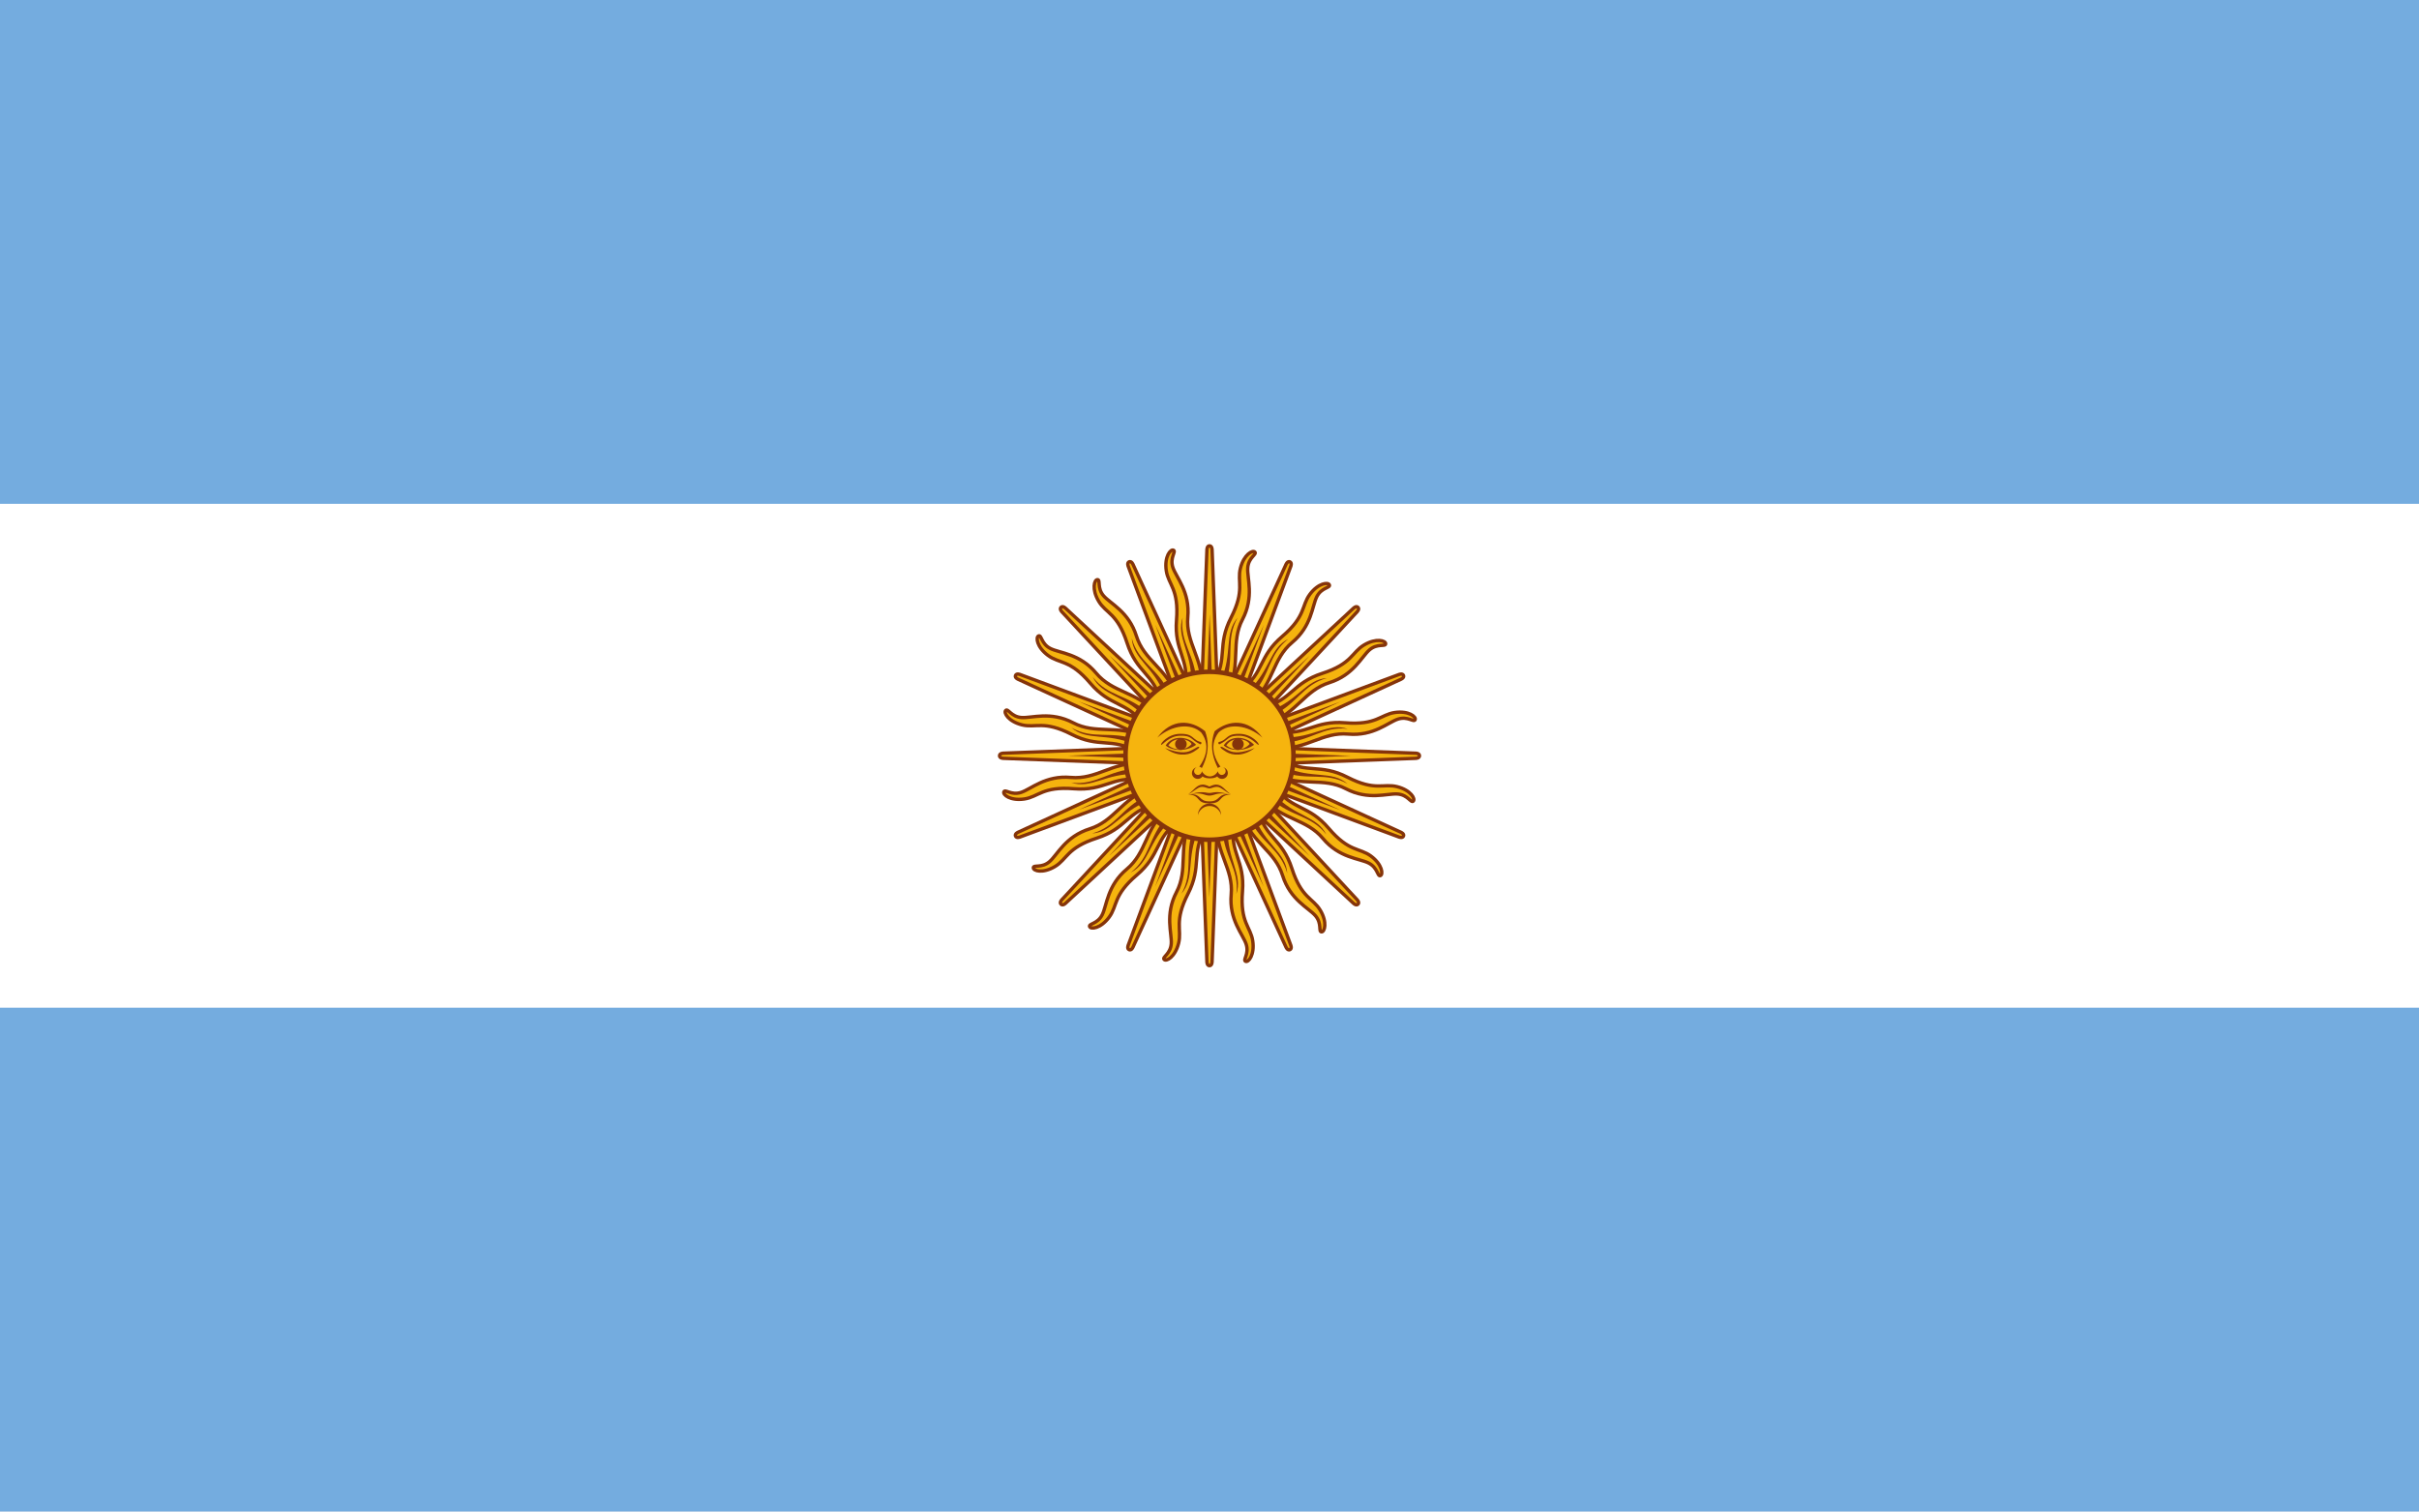
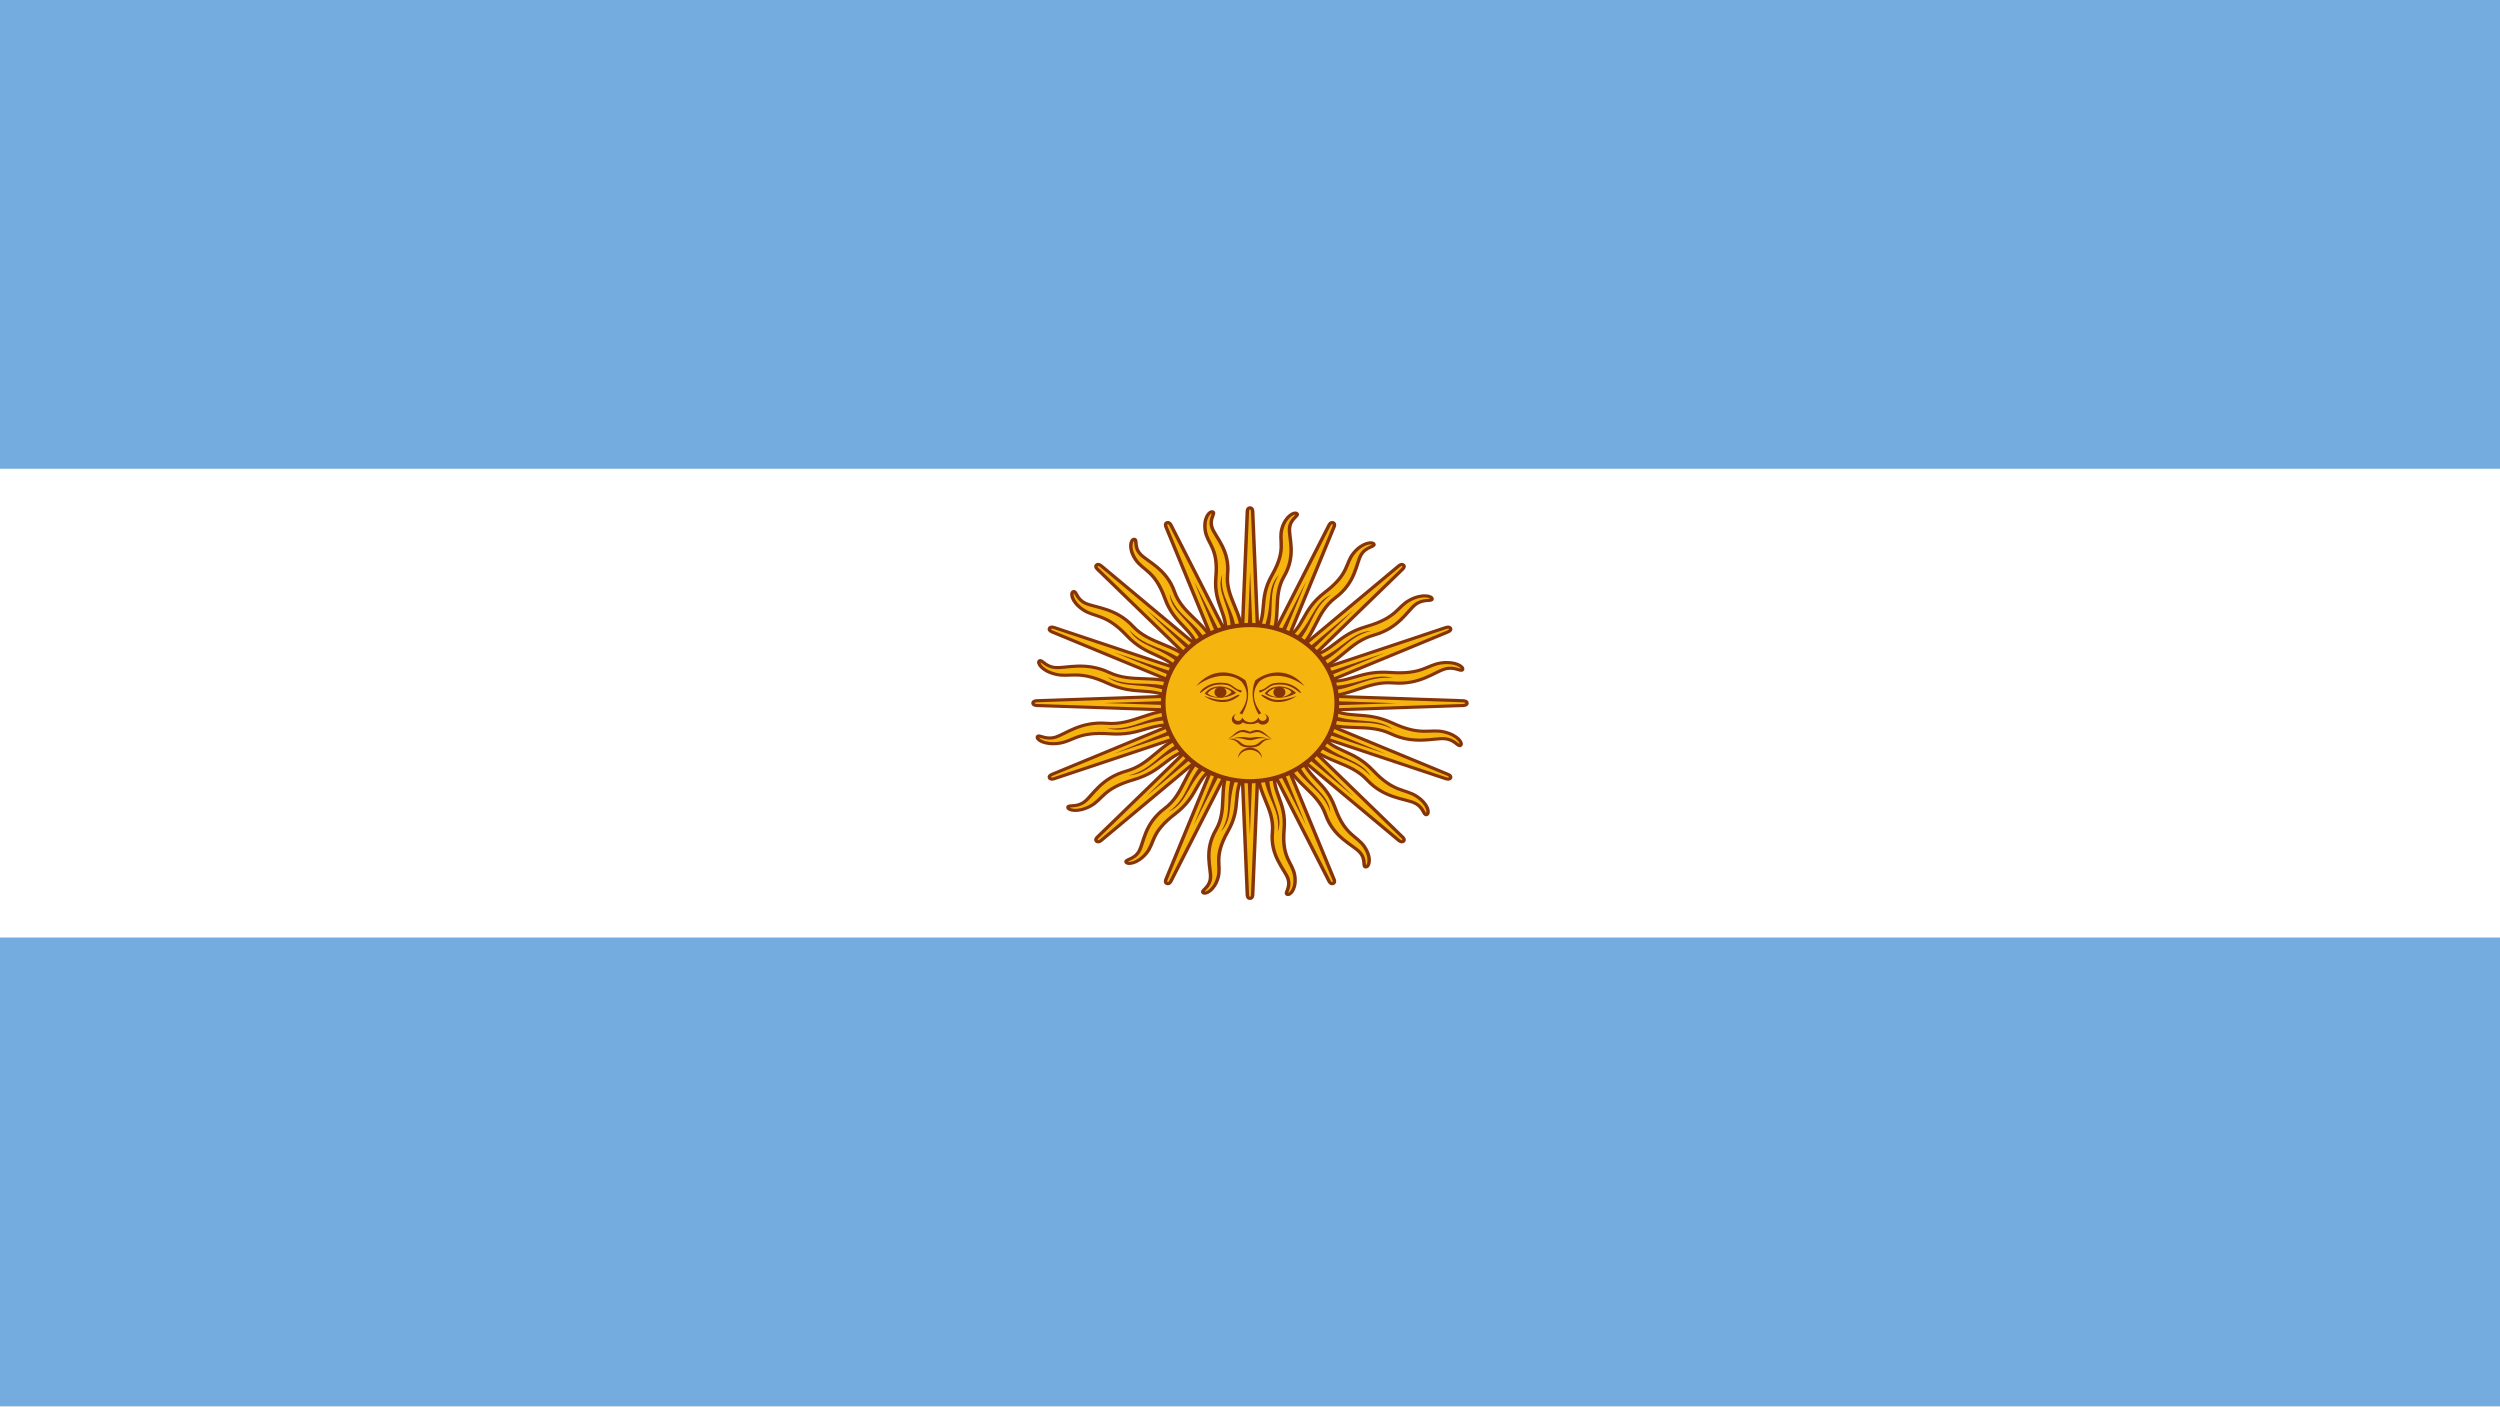
- <svg xmlns="http://www.w3.org/2000/svg" xmlns:xlink="http://www.w3.org/1999/xlink" viewBox="0 0 800 500">
-   <path fill="#74acdf" d="M0 0h800v500H0z" />
-   <path fill="#fff" d="M0 166.67h800v166.67H0z" />
-   <g id="c">
-     <path id="a" stroke-width="1.112" stroke="#85340a" fill="#f6b40e" d="M396.84 251.31l28.454 61.992s.49 1.185 1.28.859c.79-.327.299-1.512.299-1.512l-23.715-63.956m-.68 24.12c-.347 9.428 5.452 14.613 4.694 23.032-.757 8.42 3.867 13.18 4.94 16.454 1.073 3.274-1.16 5.232-.198 5.698.963.466 3.07-2.12 2.383-6.775-.687-4.655-4.22-6.037-3.39-16.32.83-10.283-4.206-12.678-2.98-22.058" />
-     <use xlink:href="#a" transform="rotate(22.5 400 250)" />
-     <use xlink:href="#a" transform="rotate(45 400 250)" />
-     <use xlink:href="#a" transform="rotate(67.5 400 250)" />
-     <path id="b" fill="#85340a" d="M404.31 274.41c.453 9.054 5.587 13.063 4.579 21.314 2.213-6.525-3.124-11.583-2.82-21.22m-7.649-23.757l19.487 42.577-16.329-43.887" />
-     <use xlink:href="#b" transform="rotate(22.5 400 250)" />
-     <use xlink:href="#b" transform="rotate(45 400 250)" />
-     <use xlink:href="#b" transform="rotate(67.5 400 250)" />
+ <svg xmlns="http://www.w3.org/2000/svg" xmlns:xlink="http://www.w3.org/1999/xlink" viewBox="0 0 1200 675" preserveAspectRatio="xMidYMid slice" width="100%" height="100%">
+   <g transform="scale(1.5, 1.35)">
+     <path fill="#74acdf" d="M0 0h800v500H0z" />
+     <path fill="#fff" d="M0 166.67h800v166.67H0z" />
+     <g id="c">
+       <path id="a" stroke-width="1.112" stroke="#85340a" fill="#f6b40e" d="M396.84 251.31l28.454 61.992s.49 1.185 1.28.859c.79-.327.299-1.512.299-1.512l-23.715-63.956m-.68 24.12c-.347 9.428 5.452 14.613 4.694 23.032-.757 8.42 3.867 13.18 4.94 16.454 1.073 3.274-1.16 5.232-.198 5.698.963.466 3.07-2.12 2.383-6.775-.687-4.655-4.22-6.037-3.39-16.32.83-10.283-4.206-12.678-2.98-22.058" />
+       <use xlink:href="#a" transform="rotate(22.5 400 250)" />
+       <use xlink:href="#a" transform="rotate(45 400 250)" />
+       <use xlink:href="#a" transform="rotate(67.5 400 250)" />
+       <path id="b" fill="#85340a" d="M404.31 274.41c.453 9.054 5.587 13.063 4.579 21.314 2.213-6.525-3.124-11.583-2.82-21.22m-7.649-23.757l19.487 42.577-16.329-43.887" />
+       <use xlink:href="#b" transform="rotate(22.5 400 250)" />
+       <use xlink:href="#b" transform="rotate(45 400 250)" />
+       <use xlink:href="#b" transform="rotate(67.5 400 250)" />
+     </g>
+     <use xlink:href="#c" transform="rotate(90 400 250)" />
+     <use xlink:href="#c" transform="rotate(180 400 250)" />
+     <use xlink:href="#c" transform="rotate(270 400 250)" />
+     <circle r="27.778" stroke="#85340a" cy="250" cx="400" stroke-width="1.5" fill="#f6b40e" />
+     <path id="h" fill="#843511" d="M409.47 244.06c-1.897 0-3.713.822-4.781 2.531 2.136 1.923 6.856 2.132 10.062-.219a7.333 7.333 0 00-5.281-2.312zm-.031.438c1.846-.034 3.571.814 3.812 1.656-2.136 2.35-5.55 2.146-7.687.437.935-1.495 2.439-2.067 3.875-2.094z" />
+     <use xlink:href="#d" transform="matrix(-1 0 0 1 800.25 0)" />
+     <use xlink:href="#e" transform="matrix(-1 0 0 1 800.25 0)" />
+     <use xlink:href="#f" transform="translate(18.862)" />
+     <use xlink:href="#g" transform="matrix(-1 0 0 1 800.25 0)" />
+     <path d="M395.75 253.84c-.913.167-1.563.977-1.563 1.906 0 1.062.878 1.906 1.938 1.906a1.89 1.89 0 001.563-.812c.739.556 1.764.615 2.312.625.084.002.193 0 .25 0 .548-.01 1.573-.069 2.313-.625.36.516.935.812 1.562.812 1.06 0 1.938-.844 1.938-1.906 0-.929-.65-1.74-1.563-1.906.513.18.844.676.844 1.219a1.28 1.28 0 01-1.281 1.281c-.68 0-1.242-.54-1.282-1.219-.208.417-1.034 1.655-2.656 1.719-1.622-.064-2.447-1.302-2.656-1.719-.04.679-.6 1.219-1.281 1.219a1.28 1.28 0 01-1.281-1.281c0-.542.33-1.038.843-1.219zm2.09 5.69c-2.138 0-2.983 1.937-4.906 3.219 1.068-.427 1.91-1.27 3.406-2.125 1.496-.855 2.772.187 3.625.187h.031c.853 0 2.13-1.041 3.625-.187 1.497.856 2.369 1.698 3.438 2.125-1.924-1.282-2.8-3.219-4.938-3.219-.426 0-1.271.23-2.125.656h-.031c-.853-.426-1.698-.656-2.125-.656z" fill="#85340a" />
+     <path d="M397.12 262.06c-.844.037-1.96.207-3.563.688 3.848-.855 4.697.437 6.407.437h.03c1.71 0 2.56-1.292 6.407-.438-4.274-1.282-5.124-.437-6.406-.437h-.031c-.802 0-1.437-.312-2.844-.25z" fill="#85340a" />
+     <path d="M393.75 262.72c-.248.003-.519.005-.813.031 4.488.428 2.331 3 7.032 3h.03c4.702 0 2.575-2.572 7.063-3-4.7-.426-3.214 2.344-7.062 2.344h-.031c-3.608 0-2.496-2.421-6.22-2.375zm10.1 6.94a3.848 3.848 0 00-3.846-3.846 3.848 3.848 0 00-3.847 3.846 3.955 3.955 0 013.847-3.04 3.952 3.952 0 013.846 3.04z" fill="#85340a" />
+     <path id="e" fill="#85340a" d="M382.73 244.02c4.915-4.273 11.11-4.915 14.53-1.709.837 1.121 1.373 2.32 1.593 3.57.43 2.433-.33 5.062-2.236 7.756.215-.001.643.212.856.427 1.697-3.244 2.297-6.577 1.74-9.746a13.815 13.815 0 00-.67-2.436c-4.7-3.845-11.11-4.272-15.81 2.138z" />
+     <path id="d" fill="#85340a" d="M390.42 242.74c2.777 0 3.419.642 4.7 1.71 1.284 1.068 1.924.854 2.137 1.068.213.215 0 .854-.426.64s-1.284-.64-2.564-1.708c-1.283-1.07-2.563-1.069-3.846-1.069-3.846 0-5.983 3.205-6.41 2.991-.426-.214 2.137-3.632 6.41-3.632z" />
+     <use xlink:href="#h" transform="translate(-19.181)" />
+     <circle id="f" cy="246.15" cx="390.54" r="1.923" fill="#85340a" />
+     <path id="g" fill="#85340a" d="M385.29 247.44c3.633 2.778 7.265 2.564 9.402 1.282 2.136-1.282 2.136-1.709 1.71-1.709-.427 0-.853.427-2.564 1.281-1.71.856-4.273.856-8.546-.854z" />
  </g>
-   <use xlink:href="#c" transform="rotate(90 400 250)" />
-   <use xlink:href="#c" transform="rotate(180 400 250)" />
-   <use xlink:href="#c" transform="rotate(270 400 250)" />
-   <circle r="27.778" stroke="#85340a" cy="250" cx="400" stroke-width="1.5" fill="#f6b40e" />
-   <path id="h" fill="#843511" d="M409.47 244.06c-1.897 0-3.713.822-4.781 2.531 2.136 1.923 6.856 2.132 10.062-.219a7.333 7.333 0 00-5.281-2.312zm-.031.438c1.846-.034 3.571.814 3.812 1.656-2.136 2.35-5.55 2.146-7.687.437.935-1.495 2.439-2.067 3.875-2.094z" />
-   <use xlink:href="#d" transform="matrix(-1 0 0 1 800.25 0)" />
-   <use xlink:href="#e" transform="matrix(-1 0 0 1 800.25 0)" />
-   <use xlink:href="#f" transform="translate(18.862)" />
-   <use xlink:href="#g" transform="matrix(-1 0 0 1 800.25 0)" />
-   <path d="M395.75 253.84c-.913.167-1.563.977-1.563 1.906 0 1.062.878 1.906 1.938 1.906a1.89 1.89 0 001.563-.812c.739.556 1.764.615 2.312.625.084.002.193 0 .25 0 .548-.01 1.573-.069 2.313-.625.36.516.935.812 1.562.812 1.06 0 1.938-.844 1.938-1.906 0-.929-.65-1.74-1.563-1.906.513.18.844.676.844 1.219a1.28 1.28 0 01-1.281 1.281c-.68 0-1.242-.54-1.282-1.219-.208.417-1.034 1.655-2.656 1.719-1.622-.064-2.447-1.302-2.656-1.719-.04.679-.6 1.219-1.281 1.219a1.28 1.28 0 01-1.281-1.281c0-.542.33-1.038.843-1.219zm2.09 5.69c-2.138 0-2.983 1.937-4.906 3.219 1.068-.427 1.91-1.27 3.406-2.125 1.496-.855 2.772.187 3.625.187h.031c.853 0 2.13-1.041 3.625-.187 1.497.856 2.369 1.698 3.438 2.125-1.924-1.282-2.8-3.219-4.938-3.219-.426 0-1.271.23-2.125.656h-.031c-.853-.426-1.698-.656-2.125-.656z" fill="#85340a" />
-   <path d="M397.12 262.06c-.844.037-1.96.207-3.563.688 3.848-.855 4.697.437 6.407.437h.03c1.71 0 2.56-1.292 6.407-.438-4.274-1.282-5.124-.437-6.406-.437h-.031c-.802 0-1.437-.312-2.844-.25z" fill="#85340a" />
-   <path d="M393.75 262.72c-.248.003-.519.005-.813.031 4.488.428 2.331 3 7.032 3h.03c4.702 0 2.575-2.572 7.063-3-4.7-.426-3.214 2.344-7.062 2.344h-.031c-3.608 0-2.496-2.421-6.22-2.375zm10.1 6.94a3.848 3.848 0 00-3.846-3.846 3.848 3.848 0 00-3.847 3.846 3.955 3.955 0 013.847-3.04 3.952 3.952 0 013.846 3.04z" fill="#85340a" />
-   <path id="e" fill="#85340a" d="M382.73 244.02c4.915-4.273 11.11-4.915 14.53-1.709.837 1.121 1.373 2.32 1.593 3.57.43 2.433-.33 5.062-2.236 7.756.215-.001.643.212.856.427 1.697-3.244 2.297-6.577 1.74-9.746a13.815 13.815 0 00-.67-2.436c-4.7-3.845-11.11-4.272-15.81 2.138z" />
-   <path id="d" fill="#85340a" d="M390.42 242.74c2.777 0 3.419.642 4.7 1.71 1.284 1.068 1.924.854 2.137 1.068.213.215 0 .854-.426.64s-1.284-.64-2.564-1.708c-1.283-1.07-2.563-1.069-3.846-1.069-3.846 0-5.983 3.205-6.41 2.991-.426-.214 2.137-3.632 6.41-3.632z" />
-   <use xlink:href="#h" transform="translate(-19.181)" />
-   <circle id="f" cy="246.15" cx="390.54" r="1.923" fill="#85340a" />
-   <path id="g" fill="#85340a" d="M385.29 247.44c3.633 2.778 7.265 2.564 9.402 1.282 2.136-1.282 2.136-1.709 1.71-1.709-.427 0-.853.427-2.564 1.281-1.71.856-4.273.856-8.546-.854z" />
</svg>
